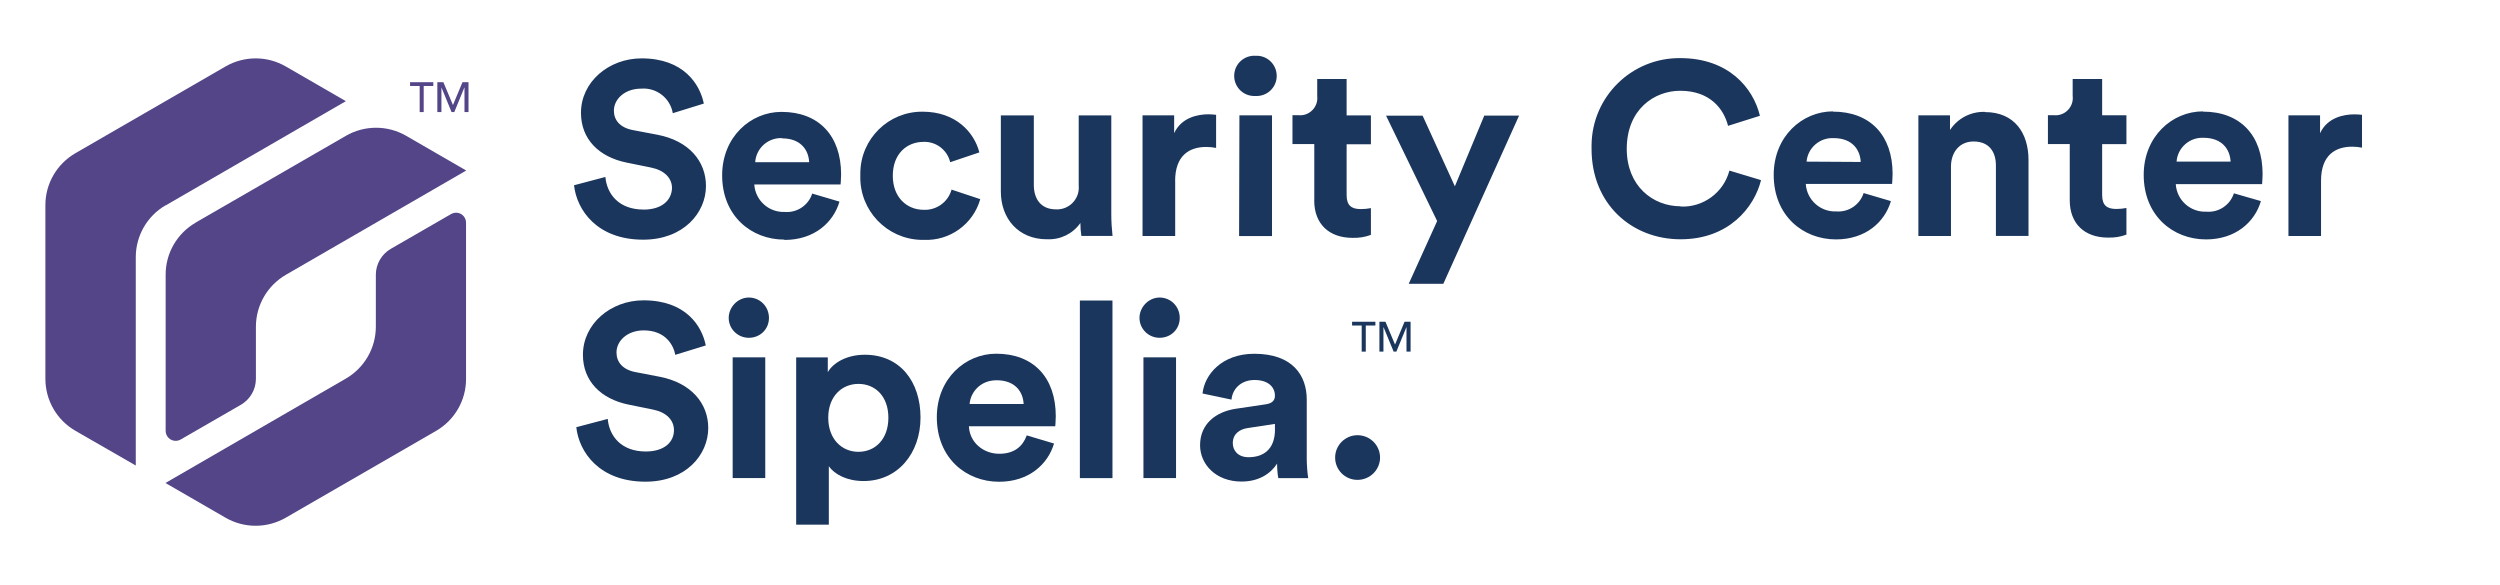
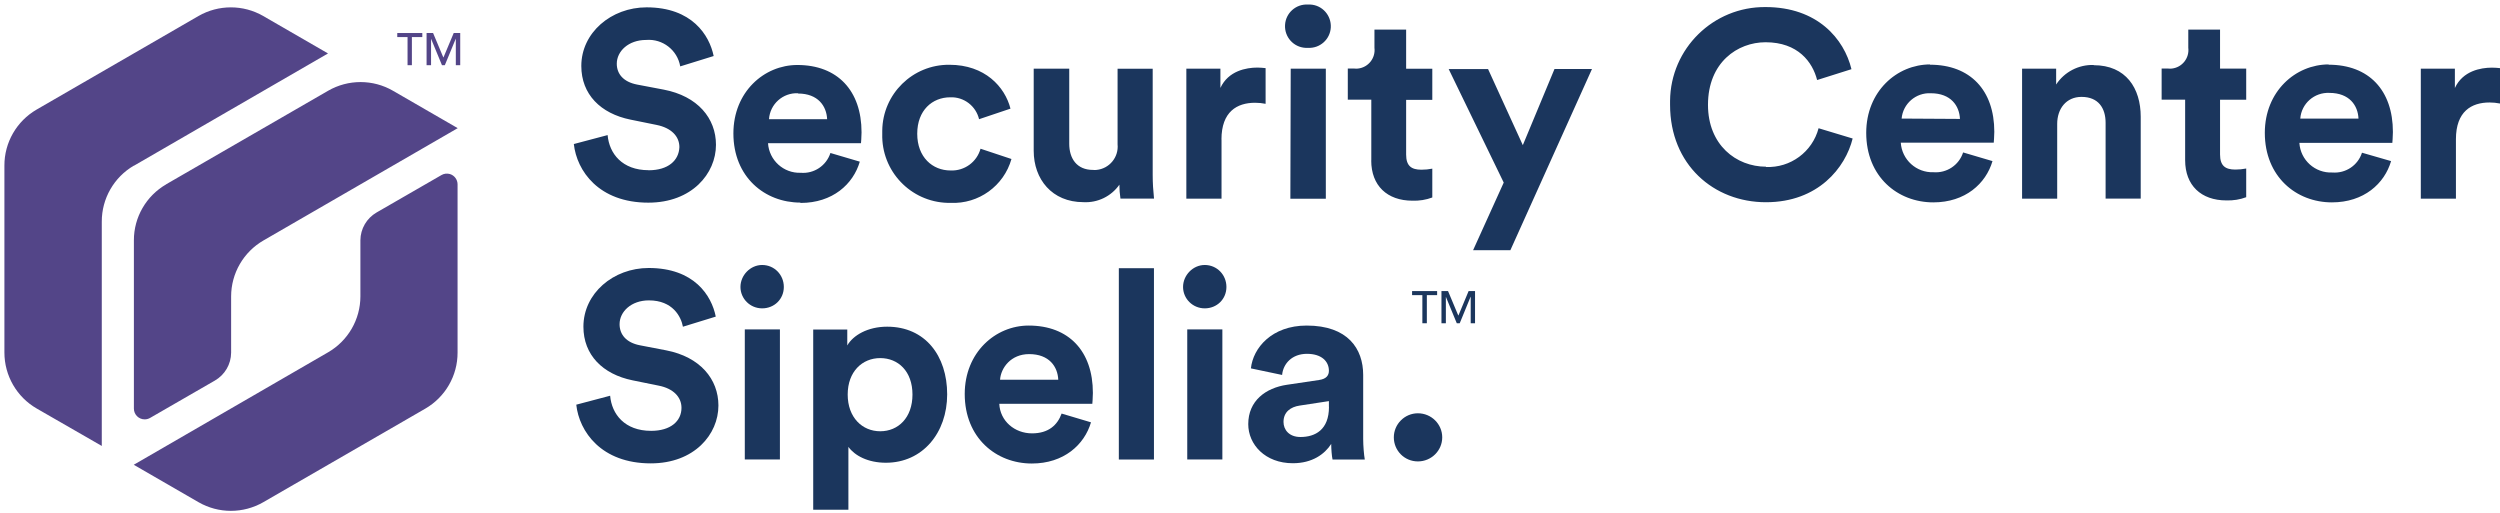
- <svg xmlns="http://www.w3.org/2000/svg" id="Color_Logos" viewBox="0 0 385 90">
+ <svg xmlns="http://www.w3.org/2000/svg" id="Layer_1" version="1.1" viewBox="0 0 357.38 73.29">
+   <defs>
+     <style>
+       .st0 {
+         fill: #534588;
+       }
+ 
+       .st1 {
+         fill: #1b365d;
+       }
+     </style>
+   </defs>
  <g>
-     <path d="M142.25,32.31c-2.57,0-4.76-1.89-4.76-5.25s2.16-5.21,4.72-5.21c1.95-.08,3.67,1.24,4.12,3.13l4.49-1.51c-.8-3.13-3.66-6.27-8.73-6.27-5.25-.05-9.55,4.17-9.6,9.43,0,.15,0,.3,0,.45-.14,5.31,4.05,9.72,9.36,9.86,.14,0,.28,0,.42,0,4,.18,7.6-2.42,8.69-6.27l-4.42-1.47c-.53,1.9-2.29,3.19-4.27,3.11h-.03Zm60.14-1.43c0,3.59,2.27,5.75,5.9,5.75,.97,.03,1.93-.12,2.83-.46v-4.12c-.51,.1-1.03,.15-1.55,.15-1.43,0-2.19-.53-2.19-2.16v-7.82h3.74v-4.45h-3.74v-5.6h-4.53v2.6c.18,1.47-.87,2.8-2.34,2.97-.18,.02-.36,.02-.53,0h-.94v4.45h3.36v8.67Zm-103.3,1.39c-3.78,0-5.63-2.38-5.86-5.02l-4.83,1.28c.42,3.82,3.55,8.38,10.65,8.38,6.23,0,9.67-4.16,9.67-8.27,0-3.78-2.6-6.96-7.48-7.89l-3.79-.72c-1.99-.38-2.91-1.55-2.91-2.98,0-1.78,1.66-3.4,4.2-3.4,2.36-.19,4.47,1.45,4.87,3.78l4.78-1.48c-.61-2.98-3.1-6.96-9.59-6.96-5.06,0-9.33,3.63-9.33,8.38,0,4.05,2.75,6.8,7.03,7.67l3.74,.76c2.08,.42,3.25,1.62,3.25,3.17-.07,1.91-1.6,3.31-4.4,3.31Zm91.73,4.08h5.07V17.76h-5.02l-.05,18.58Zm-29.58,.49c2.03,.11,3.97-.83,5.14-2.5,0,.67,.05,1.33,.15,1.99h4.8c-.12-1.12-.19-2.24-.19-3.36v-15.2h-5.02v10.8c.18,1.84-1.17,3.48-3.01,3.66-.17,.02-.33,.02-.5,.01-2.35,0-3.4-1.66-3.4-3.74v-10.73h-5.08v11.74c0,4.05,2.61,7.34,7.11,7.34h0Zm19.73-8.96c0-3.98,2.23-5.25,4.8-5.25,.51,0,1.01,.05,1.51,.15v-5.1c-.39-.05-.78-.07-1.17-.08-1.59,0-4.16,.46-5.29,2.91v-2.75h-4.87v18.58h5.03v-8.46Zm-60.15,9.07c4.57,0,7.52-2.68,8.46-5.9l-4.2-1.24c-.58,1.81-2.34,2.99-4.24,2.83-2.45,.09-4.52-1.78-4.68-4.23h13.29c0-.08,.08-.84,.08-1.55,0-5.97-3.44-9.63-9.18-9.63-4.76,0-9.14,3.86-9.14,9.78,0,6.23,4.48,9.89,9.58,9.89v.04Zm-.37-15.64c2.87,0,4.08,1.81,4.16,3.67h-8.31c.14-2.16,1.99-3.81,4.15-3.71v.04Zm72.89-6.53c1.71,.1,3.18-1.21,3.27-2.92s-1.21-3.18-2.92-3.27c-.12,0-.23,0-.35,0-1.71-.1-3.18,1.21-3.27,2.92-.1,1.71,1.21,3.18,2.92,3.27,.12,0,.23,0,.35,0Zm130.37-2.61h-4.52v2.6c.18,1.47-.87,2.8-2.34,2.97-.18,.02-.36,.02-.53,0h-.94v4.45h3.36v8.65c0,3.59,2.27,5.75,5.9,5.75,.97,.03,1.93-.12,2.83-.46v-4.1c-.51,.1-1.03,.15-1.55,.15-1.43,0-2.19-.53-2.19-2.16v-7.82h3.74v-4.45h-3.74v-5.6Zm-18.04,5.06c-2.15-.07-4.19,.99-5.37,2.79v-2.26h-4.87v18.58h5.02v-10.69c0-2.16,1.28-3.86,3.48-3.86,2.42,0,3.44,1.62,3.44,3.7v10.84h5.02v-11.7c0-4.08-2.11-7.37-6.72-7.37v-.04Zm-23.38-.08c-4.76,0-9.14,3.86-9.14,9.78,0,6.27,4.49,9.94,9.59,9.94,4.57,0,7.52-2.68,8.46-5.9l-4.2-1.24c-.58,1.81-2.33,2.98-4.23,2.83-2.45,.09-4.52-1.78-4.68-4.23h13.29c0-.08,.08-.84,.08-1.55,0-5.94-3.44-9.59-9.19-9.59v-.05Zm-4.08,7.74c.19-2.13,2.04-3.73,4.18-3.62,2.87,0,4.08,1.81,4.16,3.67l-8.33-.05Zm61.06-7.74c-4.76,0-9.14,3.86-9.14,9.78,0,6.27,4.49,9.94,9.59,9.94,4.57,0,7.52-2.68,8.46-5.9l-4.16-1.2c-.58,1.81-2.33,2.98-4.23,2.83-2.47,.11-4.57-1.77-4.72-4.24h13.29c0-.08,.08-.84,.08-1.55,0-5.97-3.43-9.62-9.19-9.62v-.05Zm-4.08,7.74c.16-2.15,2.01-3.77,4.16-3.67,2.87,0,4.08,1.81,4.16,3.67h-8.31Zm-76.36,6.88c-4.3,0-8.31-3.13-8.31-8.84,0-6.08,4.23-8.95,8.23-8.95,4.64,0,6.72,2.83,7.37,5.4l4.91-1.55c-1.05-4.34-4.87-8.88-12.28-8.88-7.47-.07-13.58,5.93-13.65,13.39,0,.2,0,.39,0,.59,0,8.54,6.23,13.92,13.71,13.92s11.37-4.97,12.39-9.11l-4.87-1.47c-.89,3.38-4.02,5.69-7.52,5.54v-.04Zm103.75-14.16c-1.59,0-4.16,.46-5.29,2.91v-2.76h-4.87v18.58h5.02v-8.5c0-3.98,2.23-5.25,4.8-5.25,.51,0,1.01,.05,1.51,.15v-5.06c-.39-.04-.78-.07-1.17-.07Zm-138.53,11.08l-4.97-10.88h-5.63l7.87,16.23-4.38,9.67h5.33l11.67-25.91h-5.36l-4.53,10.89Z" fill="#1b365d" />
+     <path class="st1" d="M135.88,24.37c-2.57,0-4.76-1.89-4.76-5.25s2.16-5.21,4.72-5.21c1.95-.08,3.67,1.24,4.12,3.13l4.49-1.51c-.8-3.13-3.66-6.27-8.73-6.27-5.25-.05-9.55,4.17-9.6,9.43v.45c-.14,5.31,4.05,9.72,9.36,9.86h.42c4,.18,7.6-2.42,8.69-6.27l-4.42-1.47c-.53,1.9-2.29,3.19-4.27,3.11h-.03,0ZM196.02,22.94c0,3.59,2.27,5.75,5.9,5.75.97.03,1.93-.12,2.83-.46v-4.12c-.51.1-1.03.15-1.55.15-1.43,0-2.19-.53-2.19-2.16v-7.82h3.74v-4.45h-3.74v-5.6h-4.53v2.6c.18,1.47-.87,2.8-2.34,2.97-.18.02-.36.02-.53,0h-.94v4.45h3.36v8.69ZM92.72,24.33c-3.78,0-5.63-2.38-5.86-5.02l-4.83,1.28c.42,3.82,3.55,8.38,10.65,8.38,6.23,0,9.67-4.16,9.67-8.27,0-3.78-2.6-6.96-7.48-7.89l-3.79-.72c-1.99-.38-2.91-1.55-2.91-2.98,0-1.78,1.66-3.4,4.2-3.4,2.36-.19,4.47,1.45,4.87,3.78l4.78-1.48c-.61-2.98-3.1-6.96-9.59-6.96-5.06,0-9.33,3.63-9.33,8.38,0,4.05,2.75,6.8,7.03,7.67l3.74.76c2.08.42,3.25,1.62,3.25,3.17-.07,1.91-1.6,3.31-4.4,3.31h0ZM184.46,28.41h5.07V9.82h-5.02l-.05,18.58h0ZM154.88,28.9c2.03.11,3.97-.83,5.14-2.5,0,.67.05,1.33.15,1.99h4.8c-.12-1.12-.19-2.24-.19-3.36v-15.2h-5.02v10.8c.18,1.84-1.17,3.48-3.01,3.66-.17.02-.33.02-.5,0-2.35,0-3.4-1.66-3.4-3.74v-10.73h-5.08v11.74c0,4.05,2.61,7.34,7.11,7.34h0ZM174.61,19.94c0-3.98,2.23-5.25,4.8-5.25.51,0,1.01.05,1.51.15v-5.1c-.39-.05-.78-.07-1.17-.08-1.59,0-4.16.46-5.29,2.91v-2.75h-4.87v18.58h5.03v-8.46h-.01ZM114.45,29.01c4.57,0,7.52-2.68,8.46-5.9l-4.2-1.24c-.58,1.81-2.34,2.99-4.24,2.83-2.45.09-4.52-1.78-4.68-4.23h13.29c0-.08.08-.84.08-1.55,0-5.97-3.44-9.63-9.18-9.63-4.76,0-9.14,3.86-9.14,9.78,0,6.23,4.48,9.89,9.58,9.89v.04h.03ZM114.08,13.37c2.87,0,4.08,1.81,4.16,3.67h-8.31c.14-2.16,1.99-3.81,4.15-3.71,0,0,0,.04,0,.04ZM186.97,6.84c1.71.1,3.18-1.21,3.27-2.92s-1.21-3.18-2.92-3.27h-.35c-1.71-.1-3.18,1.21-3.27,2.92-.1,1.71,1.21,3.18,2.92,3.27h.35ZM317.34,4.23h-4.52v2.6c.18,1.47-.87,2.8-2.34,2.97-.18.02-.36.02-.53,0h-.94v4.45h3.36v8.65c0,3.59,2.27,5.75,5.9,5.75.97.03,1.93-.12,2.83-.46v-4.1c-.51.1-1.03.15-1.55.15-1.43,0-2.19-.53-2.19-2.16v-7.82h3.74v-4.45h-3.74v-5.6l-.02.02ZM299.3,9.29c-2.15-.07-4.19.99-5.37,2.79v-2.26h-4.87v18.58h5.02v-10.69c0-2.16,1.28-3.86,3.48-3.86,2.42,0,3.44,1.62,3.44,3.7v10.84h5.02v-11.7c0-4.08-2.11-7.37-6.72-7.37v-.04h0ZM275.92,9.21c-4.76,0-9.14,3.86-9.14,9.78,0,6.27,4.49,9.94,9.59,9.94,4.57,0,7.52-2.68,8.46-5.9l-4.2-1.24c-.58,1.81-2.33,2.98-4.23,2.83-2.45.09-4.52-1.78-4.68-4.23h13.29c0-.08.08-.84.08-1.55,0-5.94-3.44-9.59-9.19-9.59v-.05h.02ZM271.84,16.95c.19-2.13,2.04-3.73,4.18-3.62,2.87,0,4.08,1.81,4.16,3.67l-8.33-.05h-.01ZM332.9,9.21c-4.76,0-9.14,3.86-9.14,9.78,0,6.27,4.49,9.94,9.59,9.94,4.57,0,7.52-2.68,8.46-5.9l-4.16-1.2c-.58,1.81-2.33,2.98-4.23,2.83-2.47.11-4.57-1.77-4.72-4.24h13.29c0-.08.08-.84.08-1.55,0-5.97-3.43-9.62-9.19-9.62v-.05h.02ZM328.83,16.95c.16-2.15,2.01-3.77,4.16-3.67,2.87,0,4.08,1.81,4.16,3.67h-8.32ZM252.47,23.83c-4.3,0-8.31-3.13-8.31-8.84,0-6.08,4.23-8.95,8.23-8.95,4.64,0,6.72,2.83,7.37,5.4l4.91-1.55c-1.05-4.34-4.87-8.88-12.28-8.88-7.47-.07-13.58,5.93-13.65,13.39v.59c0,8.54,6.23,13.92,13.71,13.92s11.37-4.97,12.39-9.11l-4.87-1.47c-.89,3.38-4.02,5.69-7.52,5.54v-.04h.02ZM356.22,9.67c-1.59,0-4.16.46-5.29,2.91v-2.76h-4.87v18.58h5.02v-8.5c0-3.98,2.23-5.25,4.8-5.25.51,0,1.01.05,1.51.15v-5.06c-.39-.04-.78-.07-1.17-.07h0ZM217.69,20.75l-4.97-10.88h-5.63l7.87,16.23-4.38,9.67h5.33l11.67-25.91h-5.36l-4.53,10.89h0Z" />
    <g>
-       <path d="M104,54.66c-.27-1.47-1.47-3.78-4.87-3.78-2.53,0-4.19,1.62-4.19,3.4,0,1.47,.94,2.64,2.91,3.02l3.74,.72c4.87,.94,7.48,4.12,7.48,7.89,0,4.12-3.44,8.27-9.67,8.27-7.1,0-10.24-4.57-10.65-8.39l4.84-1.28c.23,2.64,2.08,5.02,5.86,5.02,2.8,0,4.34-1.4,4.34-3.29,0-1.55-1.17-2.76-3.25-3.17l-3.74-.76c-4.27-.87-7.03-3.63-7.03-7.67,0-4.76,4.27-8.39,9.33-8.39,6.5,0,8.99,3.93,9.59,6.95l-4.68,1.44Z" fill="#1b365d" />
-       <path d="M115.32,45.82c1.74,0,3.1,1.4,3.1,3.14s-1.36,3.06-3.1,3.06-3.1-1.4-3.1-3.06,1.4-3.14,3.1-3.14Zm-2.49,27.8v-18.59h5.02v18.59h-5.02Z" fill="#1b365d" />
-       <path d="M122.61,80.8v-25.76h4.87v2.27c.83-1.44,2.91-2.68,5.7-2.68,5.44,0,8.58,4.16,8.58,9.67s-3.51,9.78-8.76,9.78c-2.57,0-4.46-1.02-5.36-2.27v8.99h-5.02Zm9.59-21.68c-2.57,0-4.65,1.93-4.65,5.21s2.08,5.25,4.65,5.25,4.61-1.93,4.61-5.25-2.04-5.21-4.61-5.21Z" fill="#1b365d" />
-       <path d="M162.32,68.3c-.94,3.21-3.89,5.89-8.46,5.89-5.1,0-9.59-3.66-9.59-9.94,0-5.93,4.38-9.78,9.14-9.78,5.74,0,9.18,3.66,9.18,9.63,0,.72-.08,1.47-.08,1.55h-13.3c.11,2.46,2.19,4.23,4.68,4.23,2.34,0,3.63-1.17,4.23-2.83l4.19,1.25Zm-4.68-6.08c-.08-1.85-1.28-3.66-4.16-3.66-2.61,0-4.04,1.96-4.16,3.66h8.31Z" fill="#1b365d" />
-       <path d="M166.3,73.63v-27.35h5.02v27.35h-5.02Z" fill="#1b365d" />
-       <path d="M178.58,45.82c1.74,0,3.1,1.4,3.1,3.14s-1.36,3.06-3.1,3.06-3.1-1.4-3.1-3.06,1.4-3.14,3.1-3.14Zm-2.49,27.8v-18.59h5.02v18.59h-5.02Z" fill="#1b365d" />
-       <path d="M190.37,62.94l4.57-.68c1.06-.15,1.4-.68,1.4-1.32,0-1.32-1.02-2.42-3.14-2.42s-3.4,1.4-3.55,3.02l-4.46-.94c.3-2.91,2.98-6.12,7.97-6.12,5.89,0,8.08,3.32,8.08,7.06v9.14c0,.98,.11,2.3,.23,2.95h-4.61c-.11-.49-.19-1.51-.19-2.23-.94,1.47-2.72,2.76-5.48,2.76-3.97,0-6.38-2.68-6.38-5.59,0-3.32,2.46-5.17,5.55-5.63Zm5.97,3.17v-.83l-4.19,.64c-1.28,.19-2.3,.91-2.3,2.34,0,1.1,.79,2.15,2.42,2.15,2.11,0,4.08-1.02,4.08-4.31Z" fill="#1b365d" />
-       <path d="M209.05,67.02c1.93,0,3.48,1.55,3.48,3.44s-1.55,3.44-3.48,3.44-3.44-1.55-3.44-3.44,1.55-3.44,3.44-3.44Z" fill="#1b365d" />
+       <path class="st1" d="M97.63,46.72c-.27-1.47-1.47-3.78-4.87-3.78-2.53,0-4.19,1.62-4.19,3.4,0,1.47.94,2.64,2.91,3.02l3.74.72c4.87.94,7.48,4.12,7.48,7.89,0,4.12-3.44,8.27-9.67,8.27-7.1,0-10.24-4.57-10.65-8.39l4.84-1.28c.23,2.64,2.08,5.02,5.86,5.02,2.8,0,4.34-1.4,4.34-3.29,0-1.55-1.17-2.76-3.25-3.17l-3.74-.76c-4.27-.87-7.03-3.63-7.03-7.67,0-4.76,4.27-8.39,9.33-8.39,6.5,0,8.99,3.93,9.59,6.95l-4.68,1.44v.02Z" />
+       <path class="st1" d="M108.95,37.88c1.74,0,3.1,1.4,3.1,3.14s-1.36,3.06-3.1,3.06-3.1-1.4-3.1-3.06,1.4-3.14,3.1-3.14ZM106.47,65.68v-18.59h5.02v18.59h-5.02Z" />
+       <path class="st1" d="M116.25,72.87v-25.76h4.87v2.27c.83-1.44,2.91-2.68,5.7-2.68,5.44,0,8.58,4.16,8.58,9.67s-3.51,9.78-8.76,9.78c-2.57,0-4.46-1.02-5.36-2.27v8.99h-5.03ZM125.83,51.19c-2.57,0-4.65,1.93-4.65,5.21s2.08,5.25,4.65,5.25,4.61-1.93,4.61-5.25-2.04-5.21-4.61-5.21Z" />
+       <path class="st1" d="M155.96,60.37c-.94,3.21-3.89,5.89-8.46,5.89-5.1,0-9.59-3.66-9.59-9.94,0-5.93,4.38-9.78,9.14-9.78,5.74,0,9.18,3.66,9.18,9.63,0,.72-.08,1.47-.08,1.55h-13.3c.11,2.46,2.19,4.23,4.68,4.23,2.34,0,3.63-1.17,4.23-2.83l4.19,1.25h.01ZM151.28,54.28c-.08-1.85-1.28-3.66-4.16-3.66-2.61,0-4.04,1.96-4.16,3.66h8.32Z" />
+       <path class="st1" d="M159.94,65.69v-27.35h5.02v27.35h-5.02Z" />
+       <path class="st1" d="M172.22,37.88c1.74,0,3.1,1.4,3.1,3.14s-1.36,3.06-3.1,3.06-3.1-1.4-3.1-3.06,1.4-3.14,3.1-3.14ZM169.72,65.68v-18.59h5.02v18.59h-5.02Z" />
+       <path class="st1" d="M184,55l4.57-.68c1.06-.15,1.4-.68,1.4-1.32,0-1.32-1.02-2.42-3.14-2.42s-3.4,1.4-3.55,3.02l-4.46-.94c.3-2.91,2.98-6.12,7.97-6.12,5.89,0,8.08,3.32,8.08,7.06v9.14c0,.98.11,2.3.23,2.95h-4.61c-.11-.49-.19-1.51-.19-2.23-.94,1.47-2.72,2.76-5.48,2.76-3.97,0-6.38-2.68-6.38-5.59,0-3.32,2.46-5.17,5.55-5.63h.01ZM189.97,58.17v-.83l-4.19.64c-1.28.19-2.3.91-2.3,2.34,0,1.1.79,2.15,2.42,2.15,2.11,0,4.08-1.02,4.08-4.31h0Z" />
+       <path class="st1" d="M202.69,59.08c1.93,0,3.48,1.55,3.48,3.44s-1.55,3.44-3.48,3.44-3.44-1.55-3.44-3.44,1.55-3.44,3.44-3.44Z" />
    </g>
-     <path d="M30.13,34.29c-2.86,1.65-4.63,4.71-4.62,8.01v24.05c0,.85,.69,1.54,1.54,1.54,.27,0,.54-.07,.78-.21l9.26-5.34c1.42-.82,2.31-2.33,2.32-3.98v-8.04c0-3.31,1.77-6.36,4.63-8.01l27.76-16.05-9.26-5.35c-2.86-1.65-6.39-1.65-9.26,0l-23.15,13.37Zm40.55-1.47c-.41-.12-.85-.07-1.22,.15l-9.26,5.34c-1.42,.82-2.31,2.33-2.32,3.98v8.01c0,3.31-1.77,6.36-4.63,8.01l-27.77,16.07,9.26,5.35c2.86,1.65,6.39,1.65,9.26,0l23.15-13.37c2.86-1.65,4.63-4.71,4.62-8.01v-24.05c0-.68-.44-1.28-1.09-1.48h0Zm-45.18-1.18L53.26,15.58l-9.26-5.35c-2.86-1.65-6.39-1.65-9.26,0L11.6,23.6c-2.86,1.66-4.62,4.71-4.61,8.01h0v26.72c0,3.31,1.76,6.36,4.62,8.01l9.3,5.35V39.63c-.01-3.3,1.74-6.35,4.58-8.01h0Z" fill="#534588" />
+     <path class="st0" d="M23.76,26.35c-2.86,1.65-4.63,4.71-4.62,8.01v24.05c0,.85.69,1.54,1.54,1.54.27,0,.54-.07.78-.21l9.26-5.34c1.42-.82,2.31-2.33,2.32-3.98v-8.04c0-3.31,1.77-6.36,4.63-8.01l27.76-16.05-9.26-5.35c-2.86-1.65-6.39-1.65-9.26,0l-23.15,13.37h0ZM64.32,24.88c-.41-.12-.85-.07-1.22.15l-9.26,5.34c-1.42.82-2.31,2.33-2.32,3.98v8.01c0,3.31-1.77,6.36-4.63,8.01l-27.77,16.07,9.26,5.35c2.86,1.65,6.39,1.65,9.26,0l23.15-13.37c2.86-1.65,4.63-4.71,4.62-8.01v-24.05c0-.68-.44-1.28-1.09-1.48h0ZM19.13,23.7L46.89,7.64l-9.26-5.35c-2.86-1.65-6.39-1.65-9.26,0L5.24,15.66c-2.86,1.66-4.62,4.71-4.61,8.01h0v26.72c0,3.31,1.76,6.36,4.62,8.01l9.3,5.35V31.69c-.01-3.3,1.74-6.35,4.58-8.01h0v.02Z" />
  </g>
  <g>
-     <polygon points="67.98 13.48 67.99 13.48 69.54 17.26 69.96 17.26 71.51 13.48 71.53 13.48 71.53 17.26 72.15 17.26 72.15 12.66 71.22 12.66 69.77 16.14 69.74 16.14 68.28 12.66 67.35 12.66 67.35 17.26 67.98 17.26 67.98 13.48" fill="#534588" />
-     <polygon points="64.63 17.26 65.25 17.26 65.25 13.24 66.73 13.24 66.73 12.66 63.15 12.66 63.15 13.24 64.63 13.24 64.63 17.26" fill="#534588" />
+     <polygon class="st0" points="61.62 5.54 61.62 5.54 63.18 9.32 63.59 9.32 65.15 5.54 65.16 5.54 65.16 9.32 65.79 9.32 65.79 4.72 64.86 4.72 63.4 8.2 63.37 8.2 61.91 4.72 60.98 4.72 60.98 9.32 61.62 9.32 61.62 5.54" />
+     <polygon class="st0" points="58.26 9.32 58.88 9.32 58.88 5.3 60.37 5.3 60.37 4.72 56.79 4.72 56.79 5.3 58.26 5.3 58.26 9.32" />
  </g>
  <g>
-     <polygon points="214.85 53.03 214.82 53.03 213.36 49.55 212.43 49.55 212.43 54.15 213.05 54.15 213.05 50.37 213.06 50.37 214.62 54.15 215.04 54.15 216.59 50.37 216.6 50.37 216.6 54.15 217.23 54.15 217.23 49.55 216.3 49.55 214.85 53.03" fill="#1b365d" />
-     <polygon points="210.33 54.15 210.33 50.13 211.81 50.13 211.81 49.55 208.22 49.55 208.22 50.13 209.7 50.13 209.7 54.15 210.33 54.15" fill="#1b365d" />
+     <polygon class="st1" points="208.49 45.09 208.46 45.09 207 41.61 206.06 41.61 206.06 46.21 206.69 46.21 206.69 42.43 206.69 42.43 208.25 46.21 208.67 46.21 210.22 42.43 210.24 42.43 210.24 46.21 210.86 46.21 210.86 41.61 209.94 41.61 208.49 45.09" />
+     <polygon class="st1" points="203.97 46.21 203.97 42.19 205.44 42.19 205.44 41.61 201.86 41.61 201.86 42.19 203.33 42.19 203.33 46.21 203.97 46.21" />
  </g>
</svg>
